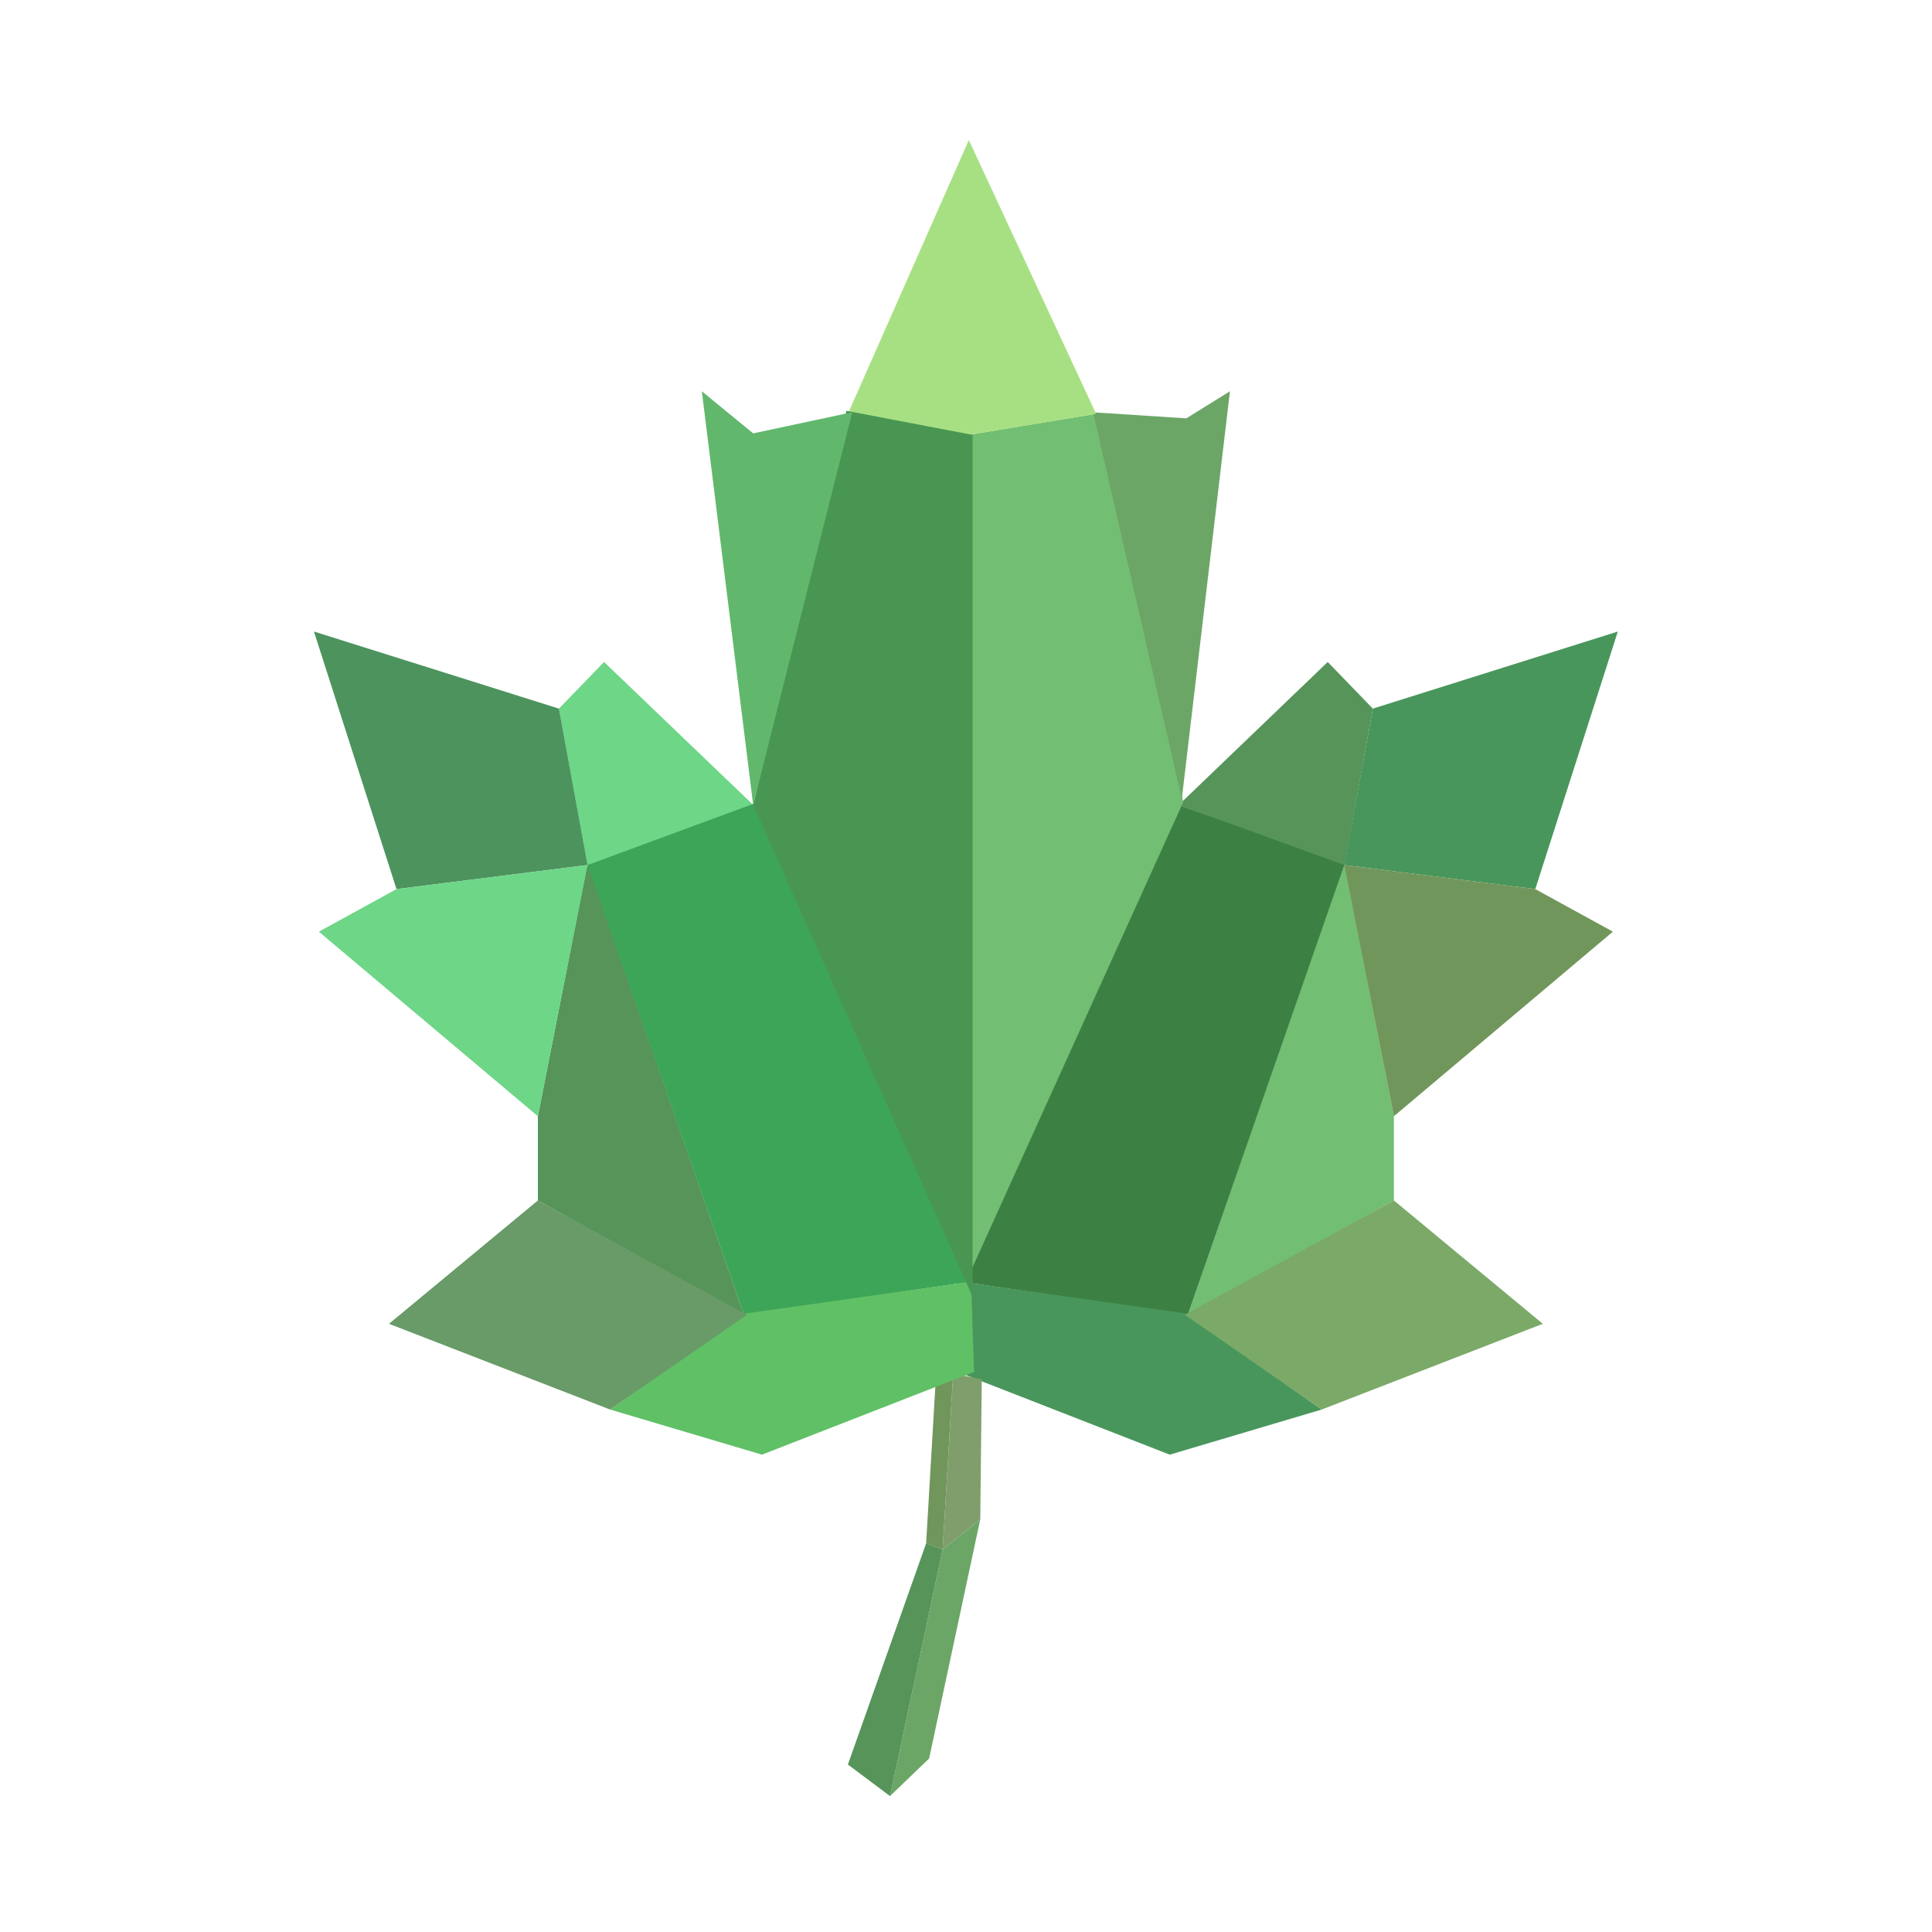
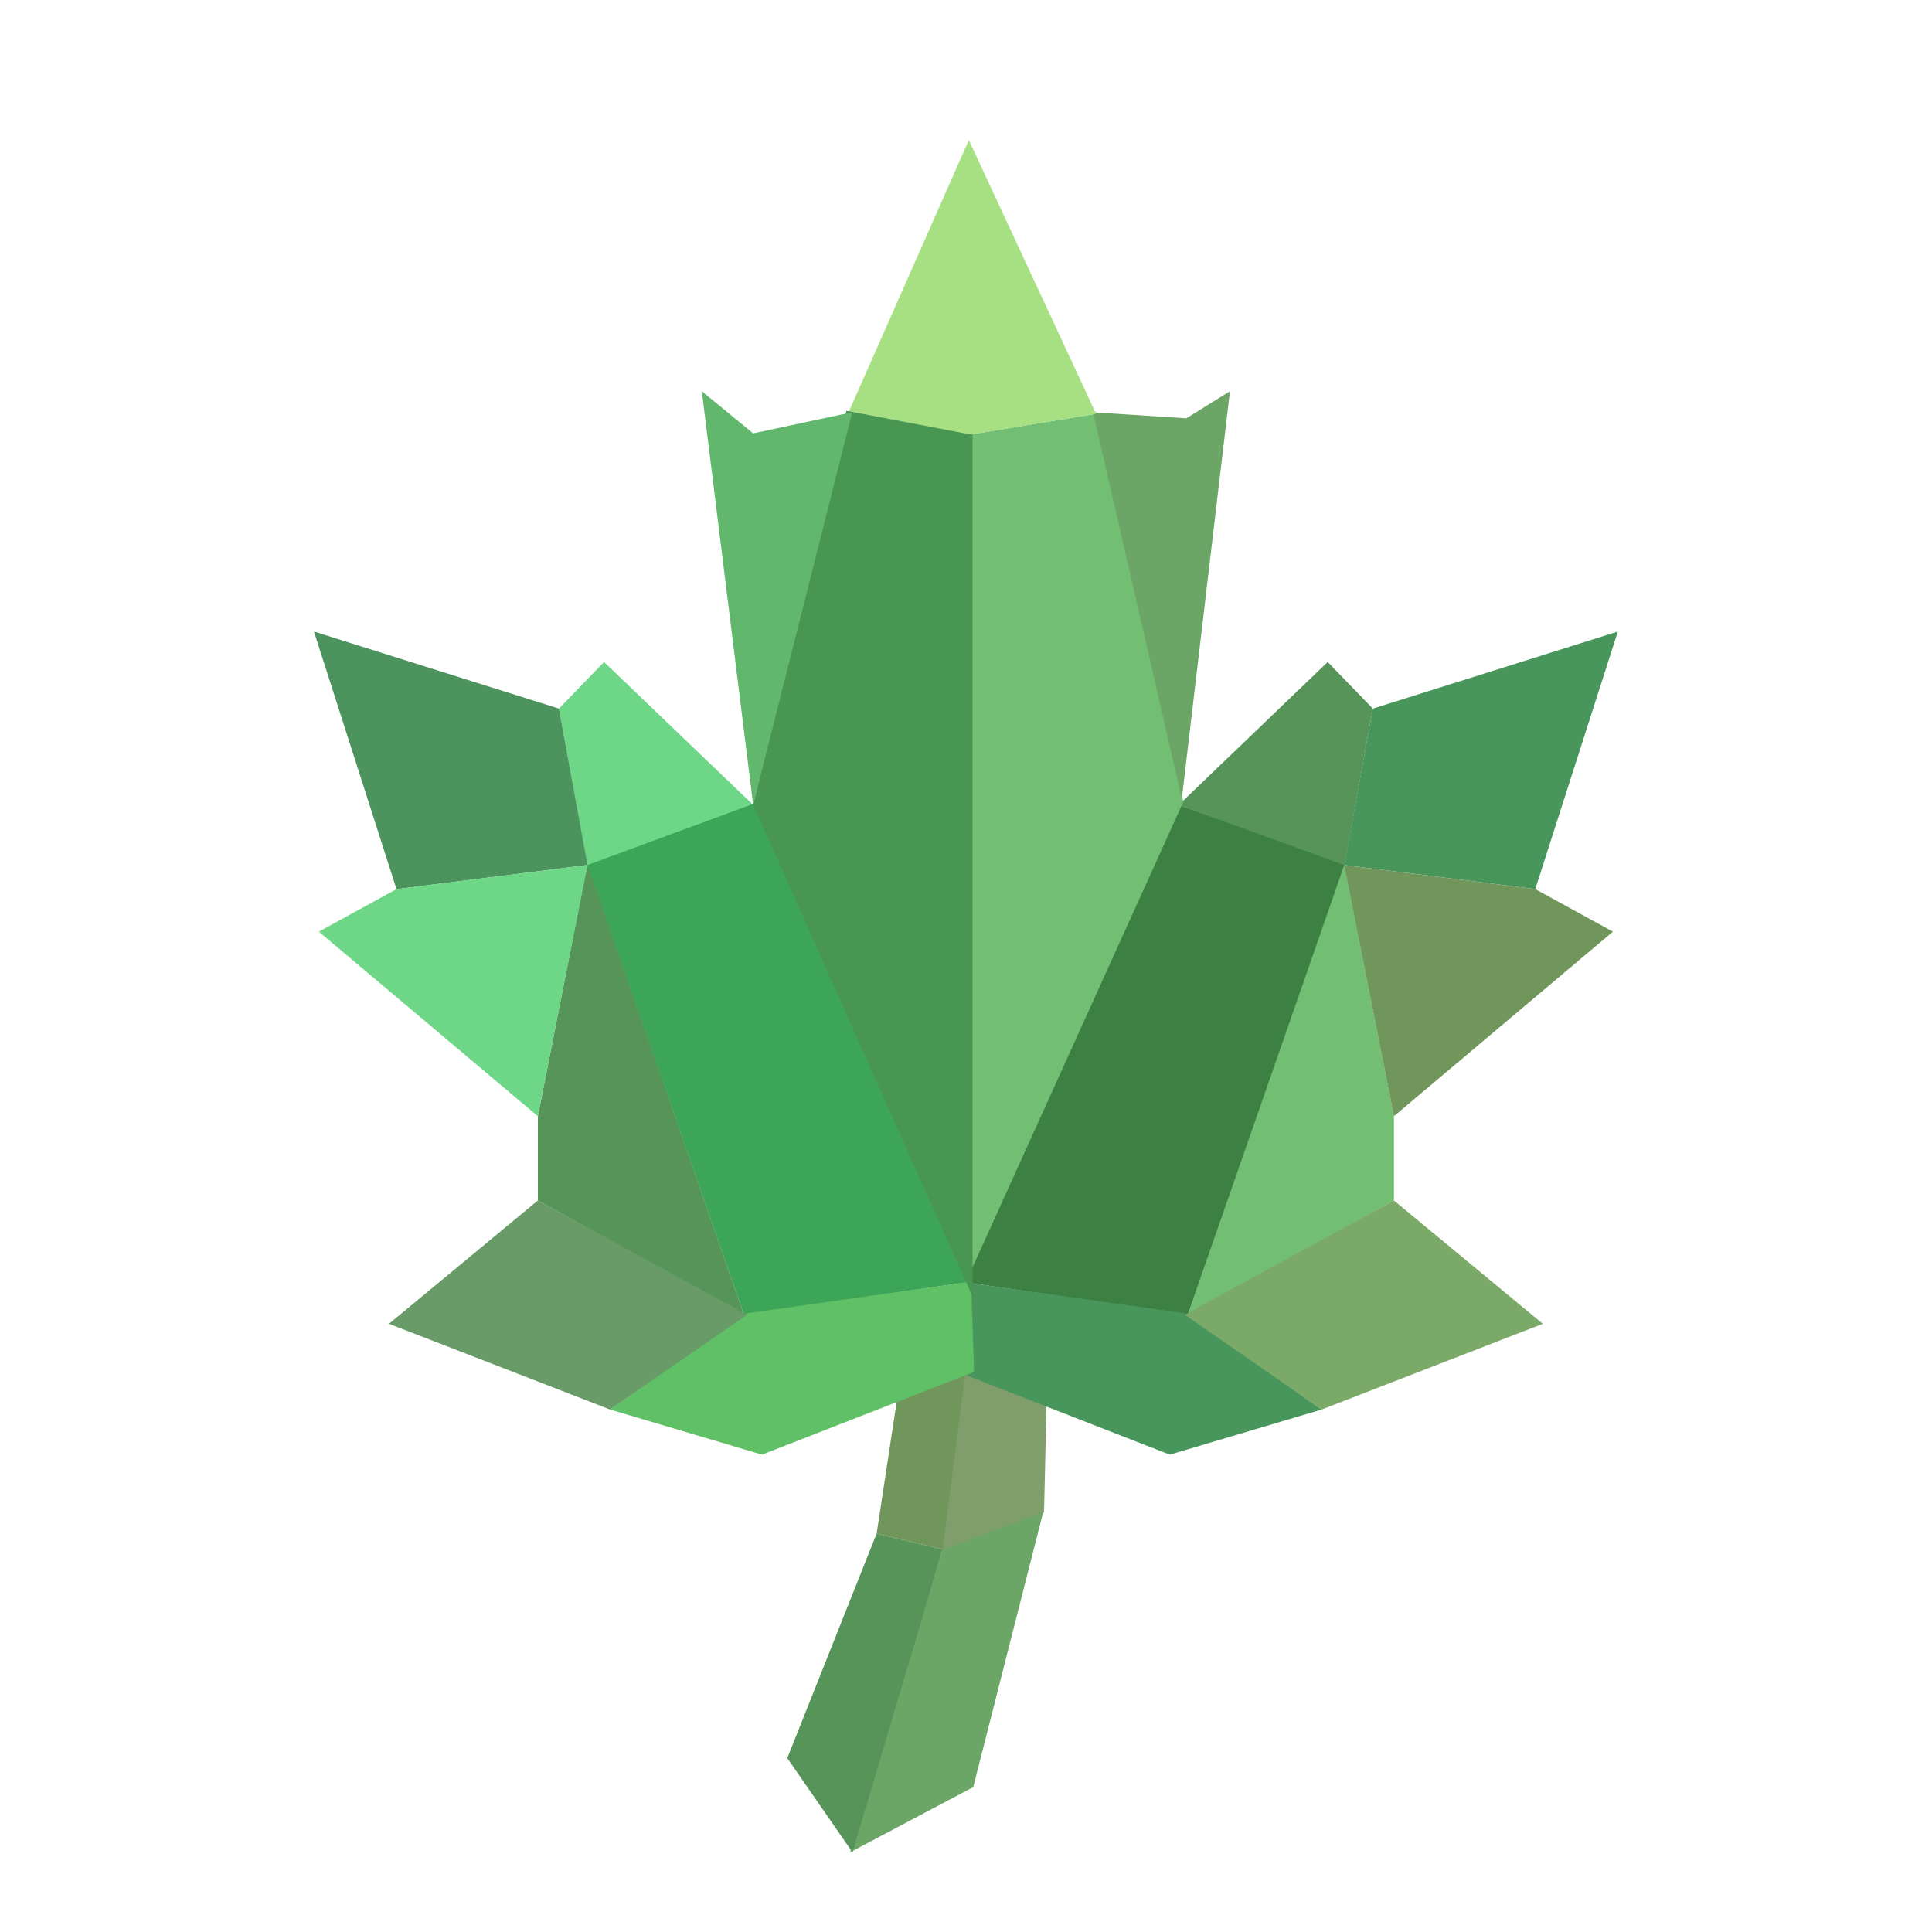
<svg xmlns="http://www.w3.org/2000/svg" width="400" height="400" viewBox="0 0 400 400" fill="none">
  <path d="M278.315 178.788L288.591 231.104V248.543L245.928 272.21L278.315 178.788Z" fill="#72BE73" />
+   <path d="M200.923 275L217 276.573L216.154 313.137L195 321L200.923 275Z" fill="#7F9E6C" />
  <path d="M274.889 137.059L284.232 146.712L278.315 179.41L244.06 166.643L274.889 137.059Z" fill="#56945A" />
  <path d="M244.06 166.643L278.315 179.099L245.928 272.21L198.906 265.359L244.06 166.643Z" fill="#3C8143" />
  <path d="M198.906 265.359L245.305 271.899L273.644 291.829L242.191 301.171L198.283 284.044L198.906 265.359Z" fill="#48965B" />
  <path d="M200.463 90.036L226.932 85.676L244.994 166.02L198.594 268.473L200.463 90.036Z" fill="#72BE73" />
  <path d="M226.31 85.365L245.617 86.611L254.648 81.005L244.683 165.397L226.31 85.365Z" fill="#6CA667" />
-   <path d="M197.349 284.355L203.265 285.601L202.954 314.562L195.169 320.79L197.349 284.355Z" fill="#7F9E6C" />
-   <path d="M202.954 314.562L192.366 364.076L184.269 371.861L195.169 320.79L202.954 314.562Z" fill="#6CA667" />
-   <path d="M191.743 319.544L195.169 320.79L184.269 371.861L175.55 365.321L191.743 319.544Z" fill="#56945A" />
-   <path d="M193.736 285.601L197.349 284.355L195.169 320.79L191.743 319.544L193.736 285.601Z" fill="#71965B" />
+   <path d="M216 313L201.5 370L176 383.5L195.169 320.79L216 313Z" fill="#6CA667" />
+   <path d="M181.5 317.5L195.169 320.79L176.5 383.5L163 364L181.5 317.5Z" fill="#56945A" />
+   <path d="M187.5 278L201 275.5L195.169 320.79L181.5 317.5L187.5 278Z" fill="#71965B" />
  <path d="M200.586 29L226.932 85.676L200.586 90.036L175.55 85.676L200.586 29Z" fill="#A7E083" />
  <path d="M334.954 130.752L317.864 184.081L278.315 179.099L284.232 146.712L334.954 130.752Z" fill="#48965B" />
  <path d="M288.591 248.543L319.421 274.079L273.644 291.829L245.305 272.21L288.591 248.543Z" fill="#7BA968" />
  <path d="M317.864 184.081L333.933 192.891L288.591 231.104L278.315 179.099L317.864 184.081Z" fill="#71965B" />
  <path d="M121.639 178.788L111.362 231.104V248.543L154.025 272.21L121.639 178.788Z" fill="#56945A" />
  <path d="M125.064 137.059L115.722 146.712L121.639 179.41L155.931 166.643L125.064 137.059Z" fill="#6DD687" />
  <path d="M156.243 166.331L121.639 179.099L154.025 272.21L201.048 265.359L156.243 166.331Z" fill="#3DA557" />
  <path d="M201.048 265.359L154.648 271.899L126.31 291.829L157.762 301.171L201.671 284.044L201.048 265.359Z" fill="#60C066" />
-   <path d="M201.359 90.036L175.239 85.053L155.931 166.643L201.359 268.473V90.036Z" fill="#499653" />
+   <path d="M201.359 90.036L175.238 85.053L155.931 166.643L201.359 268.473V90.036Z" fill="#499653" />
  <path d="M176.447 85.349L155.931 89.725L145.306 81.005L155.931 166.643L176.447 85.349Z" fill="#61B86D" />
  <path d="M65 130.752L82.09 184.081L121.639 179.099L115.722 146.712L65 130.752Z" fill="#4D935E" />
  <path d="M111.362 248.543L80.533 274.079L126.31 291.829L154.648 272.21L111.362 248.543Z" fill="#689B67" />
  <path d="M82.09 184.081L66.02 192.891L111.362 231.104L121.639 179.099L82.09 184.081Z" fill="#6DD687" />
</svg>
